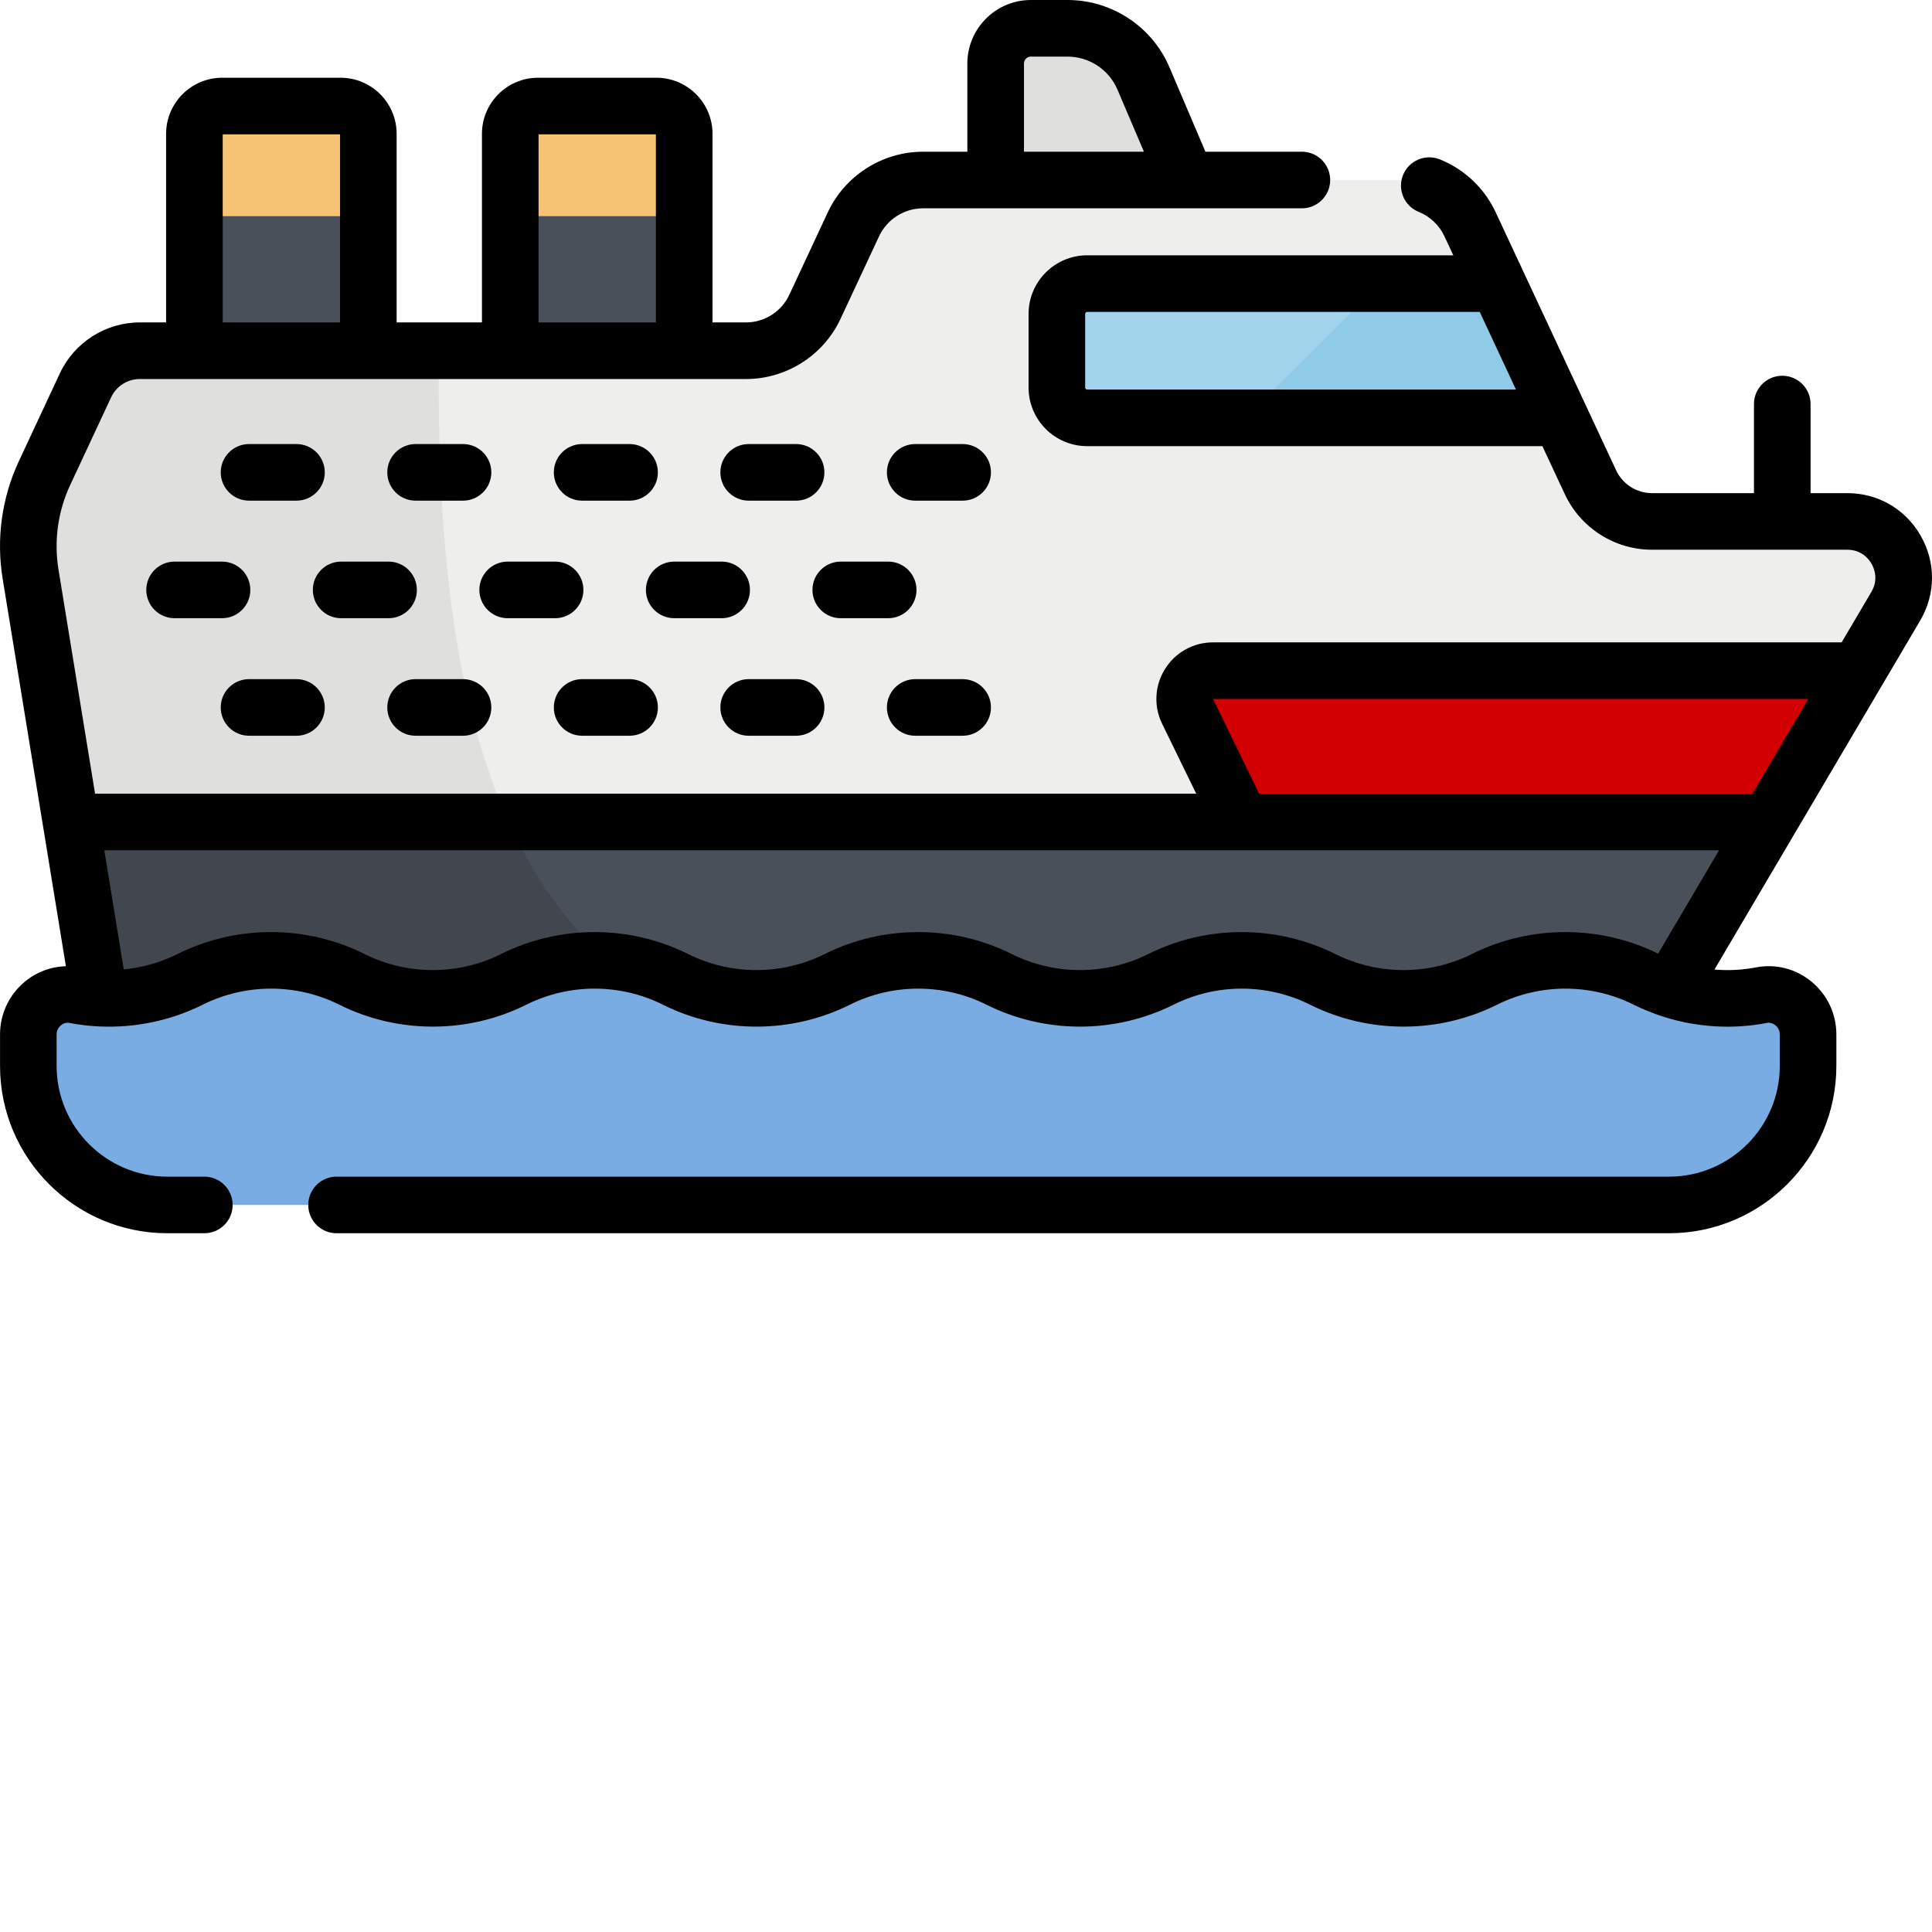
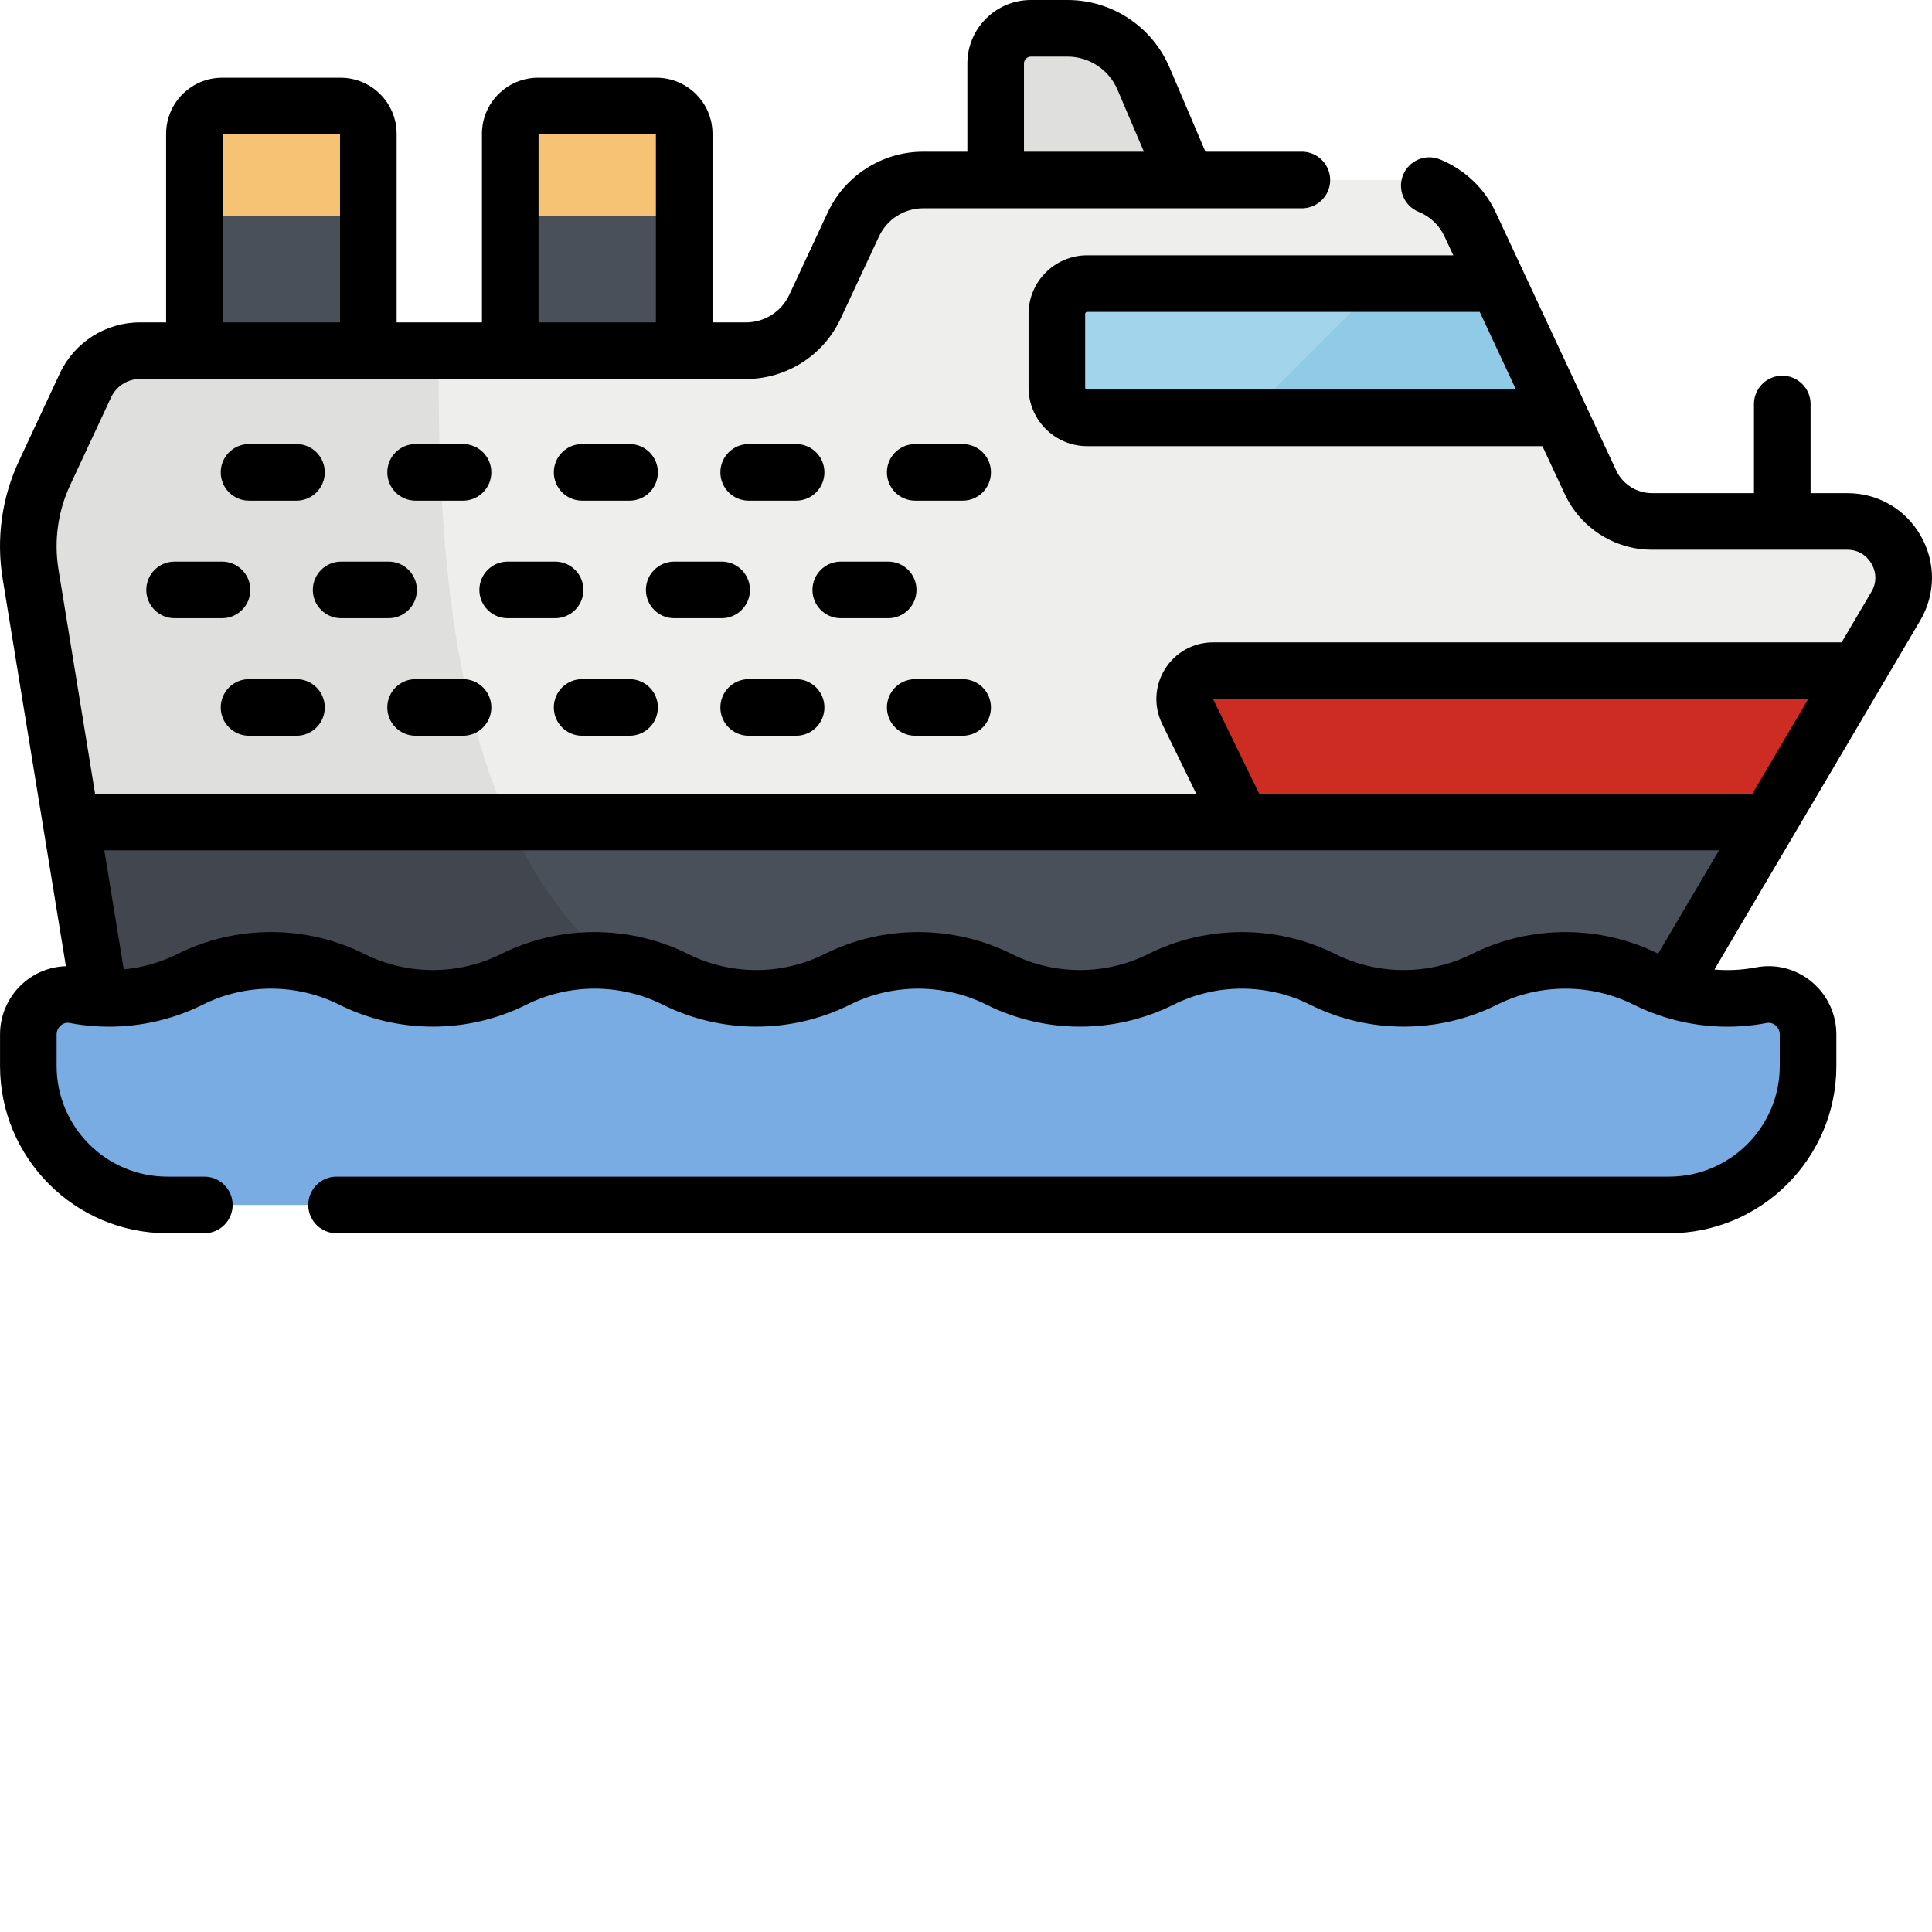
<svg xmlns="http://www.w3.org/2000/svg" version="1.1" width="512" height="512" x="0" y="0" viewBox="0 0 512 512" style="enable-background:new 0 0 512 512" xml:space="preserve" class="">
  <g>
    <path fill="#dfdfdd" d="M282.871 7.5h-9.68c-5.152 0-9.332 4.18-9.332 9.332v30.875h50.637l-11.45-26.871A21.93 21.93 0 0 0 282.872 7.5zm0 0" opacity="1" data-original="#dfdfdd" />
    <path fill="#eeeeed" d="M421.504 127.82 389.59 59.453a20.355 20.355 0 0 0-18.45-11.746H244.614a20.365 20.365 0 0 0-18.449 11.746l-10.21 21.879a20.134 20.134 0 0 1-18.24 11.617H37.044a15.867 15.867 0 0 0-14.379 9.153l-10.84 23.23a45.99 45.99 0 0 0-3.719 26.86l18.833 115.374h412.44l63.02-106.902c5.86-9.937-1.308-22.476-12.843-22.476h-51.778a17.958 17.958 0 0 1-16.273-10.368zm0 0" opacity="1" data-original="#eeeeed" class="" />
    <path fill="#dfdfdd" d="M116.242 92.95H37.043a15.867 15.867 0 0 0-14.379 9.152l-10.84 23.23a45.99 45.99 0 0 0-3.719 26.86l18.833 115.374H180.8c-61.227-29.793-64.79-116.285-64.559-174.617zm0 0" opacity="1" data-original="#dfdfdd" />
    <path fill="#495059" d="m18.824 217.84 8.113 49.726H439.38l29.312-49.726zm0 0" opacity="1" data-original="#495059" class="" />
    <path fill="#41464f" d="M134.828 217.84H18.824l8.113 49.726h153.864c-21.856-10.636-36.363-28.5-45.973-49.726zm0 0" opacity="1" data-original="#41464f" />
    <path fill="#a2d5ec" d="M396.918 75.16H288.105a8.026 8.026 0 0 0-8.023 8.028v19.523a8.023 8.023 0 0 0 8.023 8.023h125.422zm0 0" opacity="1" data-original="#a2d5ec" />
    <path fill="#8fcae6" d="M330.078 110.734h83.45l-16.61-35.574h-31.262zm0 0" opacity="1" data-original="#8fcae6" />
    <path fill="#79ace2" d="M7.504 274.133c0-6.555 5.934-11.637 12.371-10.399a47.93 47.93 0 0 0 30.508-4.195 47.929 47.929 0 0 1 42.879 0 47.945 47.945 0 0 0 42.875 0 47.929 47.929 0 0 1 42.879 0 47.945 47.945 0 0 0 42.875 0 47.929 47.929 0 0 1 42.879 0 47.954 47.954 0 0 0 42.878 0 47.92 47.92 0 0 1 42.875 0 47.954 47.954 0 0 0 42.88 0 47.92 47.92 0 0 1 42.874 0 47.93 47.93 0 0 0 30.508 4.195c6.438-1.238 12.371 3.844 12.371 10.399v8.351c0 20.344-16.492 36.84-36.84 36.84H44.344c-20.344 0-36.84-16.492-36.84-36.84zm0 0" opacity="1" data-original="#79ace2" class="" />
-     <path fill="#d20000" d="M492.332 177.738H321.469c-5.547 0-9.176 5.809-6.746 10.793l14.289 29.309h139.68zm0 0" opacity="1" data-original="#77c09f" class="" />
+     <path fill="#cd2c22" d="M492.332 177.738H321.469c-5.547 0-9.176 5.809-6.746 10.793l14.289 29.309h139.68zm0 0" opacity="1" data-original="#77c09f" class="" />
    <path fill="#495059" d="M90.258 28.102h-31.38a7.362 7.362 0 0 0-7.358 7.359v57.488h46.097V35.461a7.362 7.362 0 0 0-7.36-7.36zm0 0" opacity="1" data-original="#495059" class="" />
    <path fill="#f6c273" d="M90.258 28.102h-31.38a7.362 7.362 0 0 0-7.358 7.359v21.828h46.097V35.461a7.362 7.362 0 0 0-7.36-7.36zm0 0" opacity="1" data-original="#f6c273" class="" />
    <path fill="#495059" d="M173.96 28.102h-31.374a7.363 7.363 0 0 0-7.363 7.359v57.488h46.097V35.461a7.36 7.36 0 0 0-7.36-7.36zm0 0" opacity="1" data-original="#495059" class="" />
    <path fill="#f6c273" d="M173.96 28.102h-31.374a7.363 7.363 0 0 0-7.363 7.359v21.828h46.097V35.461a7.36 7.36 0 0 0-7.36-7.36zm0 0" opacity="1" data-original="#f6c273" class="" />
    <path d="M66 194.98h12.57c4.145 0 7.5-3.355 7.5-7.5a7.5 7.5 0 0 0-7.5-7.5H66a7.5 7.5 0 1 0 0 15zm0-62.3h12.57a7.5 7.5 0 0 0 7.5-7.5 7.5 7.5 0 0 0-7.5-7.5H66c-4.14 0-7.5 3.36-7.5 7.5 0 4.14 3.36 7.5 7.5 7.5zm-27.234 23.652c0 4.14 3.359 7.5 7.5 7.5H58.84a7.5 7.5 0 1 0 0-15H46.266a7.5 7.5 0 0 0-7.5 7.5zm64.21 7.5a7.5 7.5 0 1 0 0-15H90.403a7.5 7.5 0 1 0 0 15zm406.036-21.852c-4.04-7.07-11.313-11.292-19.457-11.292h-9.735v-23.614c0-4.14-3.36-7.5-7.5-7.5-4.14 0-7.5 3.36-7.5 7.5v23.614h-27.043a10.5 10.5 0 0 1-9.48-6.04l-31.914-68.367a27.76 27.76 0 0 0-14.793-14.039 7.498 7.498 0 0 0-9.766 4.137 7.501 7.501 0 0 0 4.137 9.766 12.802 12.802 0 0 1 6.832 6.48l2.352 5.035h-97.036c-8.562 0-15.527 6.965-15.527 15.524v19.523c0 8.563 6.965 15.527 15.527 15.527H408.75l5.957 12.758c4.164 8.926 13.223 14.692 23.07 14.692h51.778c3.883 0 5.793 2.613 6.433 3.734.64 1.121 1.918 4.094-.05 7.437l-7.887 13.38H321.469a14.912 14.912 0 0 0-12.723 7.054 14.916 14.916 0 0 0-.766 14.527l9.032 18.52H25.195l-9.687-59.356a38.355 38.355 0 0 1 3.11-22.48l10.839-23.227a8.403 8.403 0 0 1 7.586-4.828h160.672c10.687 0 20.512-6.257 25.031-15.941l10.215-21.879a12.906 12.906 0 0 1 11.652-7.422h69.86c.007 0 .015.004.027.004s.023-.004.04-.004h30.347a7.499 7.499 0 1 0 0-14.996h-25.434l-9.508-22.312A29.382 29.382 0 0 0 282.871 0h-9.68c-9.28 0-16.832 7.55-16.832 16.832v23.375h-11.75c-10.777 0-20.683 6.309-25.242 16.074l-10.21 21.88a12.675 12.675 0 0 1-11.446 7.284h-8.89V35.461c0-8.195-6.669-14.86-14.86-14.86h-31.379c-8.195 0-14.86 6.665-14.86 14.86v49.984h-22.609V35.461c0-8.195-6.664-14.86-14.86-14.86H58.88c-8.191 0-14.86 6.665-14.86 14.86v49.984h-6.976c-9.04 0-17.352 5.293-21.176 13.485l-10.84 23.226a53.26 53.26 0 0 0-4.32 31.242l16.754 102.66a17.793 17.793 0 0 0-10.863 4.087 18.092 18.092 0 0 0-6.59 13.988v8.351c0 24.45 19.887 44.336 44.336 44.336h9.808c4.145 0 7.5-3.355 7.5-7.5a7.496 7.496 0 0 0-7.5-7.496h-9.808c-16.176 0-29.34-13.164-29.34-29.34v-8.351c0-1.332.8-2.137 1.144-2.422.477-.39 1.262-.816 2.309-.613 2.402.464 4.836.754 7.27.89.234.024.468.035.707.035h.02c9.39.41 18.847-1.558 27.284-5.777 11.325-5.664 24.844-5.664 36.168 0 15.524 7.762 34.059 7.762 49.586 0 11.324-5.664 24.844-5.664 36.168 0 15.524 7.762 34.063 7.762 49.586 0 11.324-5.664 24.844-5.664 36.168 0 15.524 7.762 34.063 7.762 49.586 0 11.324-5.664 24.848-5.664 36.168 0 15.523 7.762 34.062 7.762 49.586 0 11.324-5.66 24.848-5.66 36.172 0a55.255 55.255 0 0 0 7.703 3.133c.004 0 .004.004.004.004 8.86 2.855 18.398 3.48 27.574 1.715 1.05-.203 1.832.222 2.305.613.343.285 1.144 1.09 1.144 2.422v8.351c0 16.176-13.16 29.34-29.34 29.34h-353a7.499 7.499 0 1 0 0 14.996H442.32c24.446 0 44.336-19.886 44.336-44.336v-8.351c0-5.43-2.402-10.528-6.594-13.988-4.12-3.403-9.476-4.782-14.69-3.778a40.316 40.316 0 0 1-11.024.574l54.511-92.468c4.133-7.012 4.192-15.422.153-22.493zm-220.907-38.746a.527.527 0 0 1-.527-.523V83.188c0-.293.238-.528.527-.528h104.04l9.605 20.578H288.105zm-16.742-86.402c0-1.008.82-1.832 1.832-1.832h9.676a14.407 14.407 0 0 1 13.277 8.777l7 16.43h-31.785zm-128.64 18.77h31.097v49.847h-31.097zm-83.703 0h31.097v49.847H59.02zM439.418 252.73c-15.484-7.656-33.918-7.625-49.371.102-11.324 5.66-24.848 5.66-36.168 0-15.527-7.762-34.063-7.762-49.586 0-11.324 5.66-24.844 5.66-36.168 0-15.523-7.762-34.063-7.762-49.586 0-11.324 5.66-24.848 5.66-36.172 0-15.523-7.762-34.058-7.762-49.582 0-11.324 5.66-24.847 5.66-36.172 0-15.523-7.766-34.058-7.766-49.586 0a40.588 40.588 0 0 1-14.23 4.074l-5.152-31.566H455.563zm24.988-42.39H333.7l-12.23-25.102h157.738zm-266-15.36h12.57c4.145 0 7.5-3.355 7.5-7.5a7.5 7.5 0 0 0-7.5-7.5h-12.57a7.5 7.5 0 0 0-7.5 7.5c0 4.145 3.356 7.5 7.5 7.5zm0-62.3h12.57a7.5 7.5 0 0 0 7.5-7.5 7.5 7.5 0 0 0-7.5-7.5h-12.57a7.5 7.5 0 0 0-7.5 7.5 7.5 7.5 0 0 0 7.5 7.5zm36.973 31.152a7.5 7.5 0 0 0 7.5-7.5c0-4.144-3.356-7.5-7.5-7.5h-12.57a7.5 7.5 0 1 0 0 15zm7.16 31.148h12.574a7.5 7.5 0 1 0 0-15H242.54a7.5 7.5 0 1 0 0 15zm12.574-77.3H242.54c-4.14 0-7.5 3.36-7.5 7.5 0 4.14 3.36 7.5 7.5 7.5h12.574c4.14 0 7.5-3.36 7.5-7.5 0-4.14-3.36-7.5-7.5-7.5zm-144.98 77.3h12.574a7.5 7.5 0 1 0 0-15h-12.574a7.499 7.499 0 0 0-7.496 7.5c0 4.145 3.355 7.5 7.496 7.5zm0-62.3h12.574c4.14 0 7.5-3.36 7.5-7.5 0-4.14-3.36-7.5-7.5-7.5h-12.574a7.499 7.499 0 0 0-7.496 7.5c0 4.14 3.355 7.5 7.496 7.5zm36.976 31.152a7.5 7.5 0 1 0 0-15h-12.57a7.497 7.497 0 0 0-7.5 7.5 7.5 7.5 0 0 0 7.5 7.5zm7.16 31.148h12.575a7.5 7.5 0 1 0 0-15H154.27a7.5 7.5 0 1 0 0 15zm36.977-31.148a7.5 7.5 0 1 0 0-15h-12.574a7.5 7.5 0 1 0 0 15zM154.27 132.68h12.574c4.14 0 7.5-3.36 7.5-7.5 0-4.14-3.36-7.5-7.5-7.5H154.27c-4.141 0-7.5 3.36-7.5 7.5 0 4.14 3.359 7.5 7.5 7.5zm0 0" fill="#000000" opacity="1" data-original="#000000" class="" />
  </g>
</svg>
